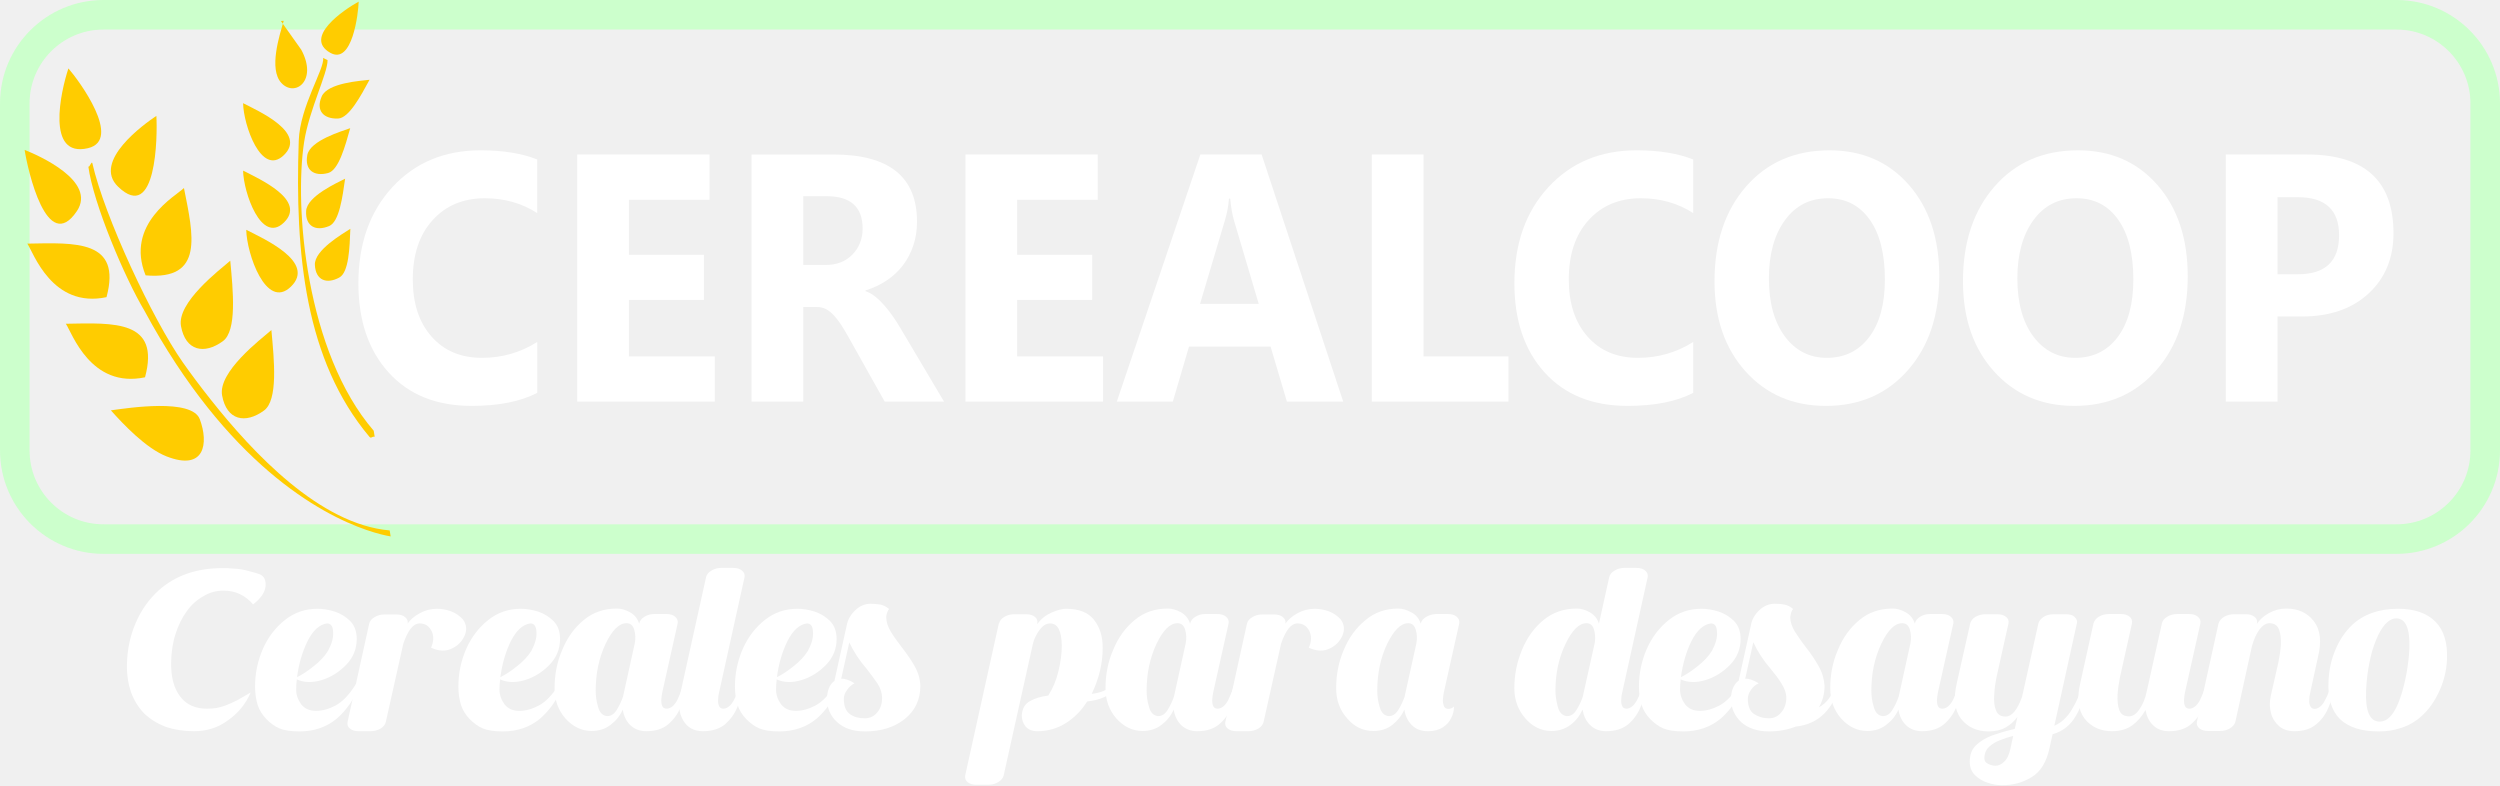
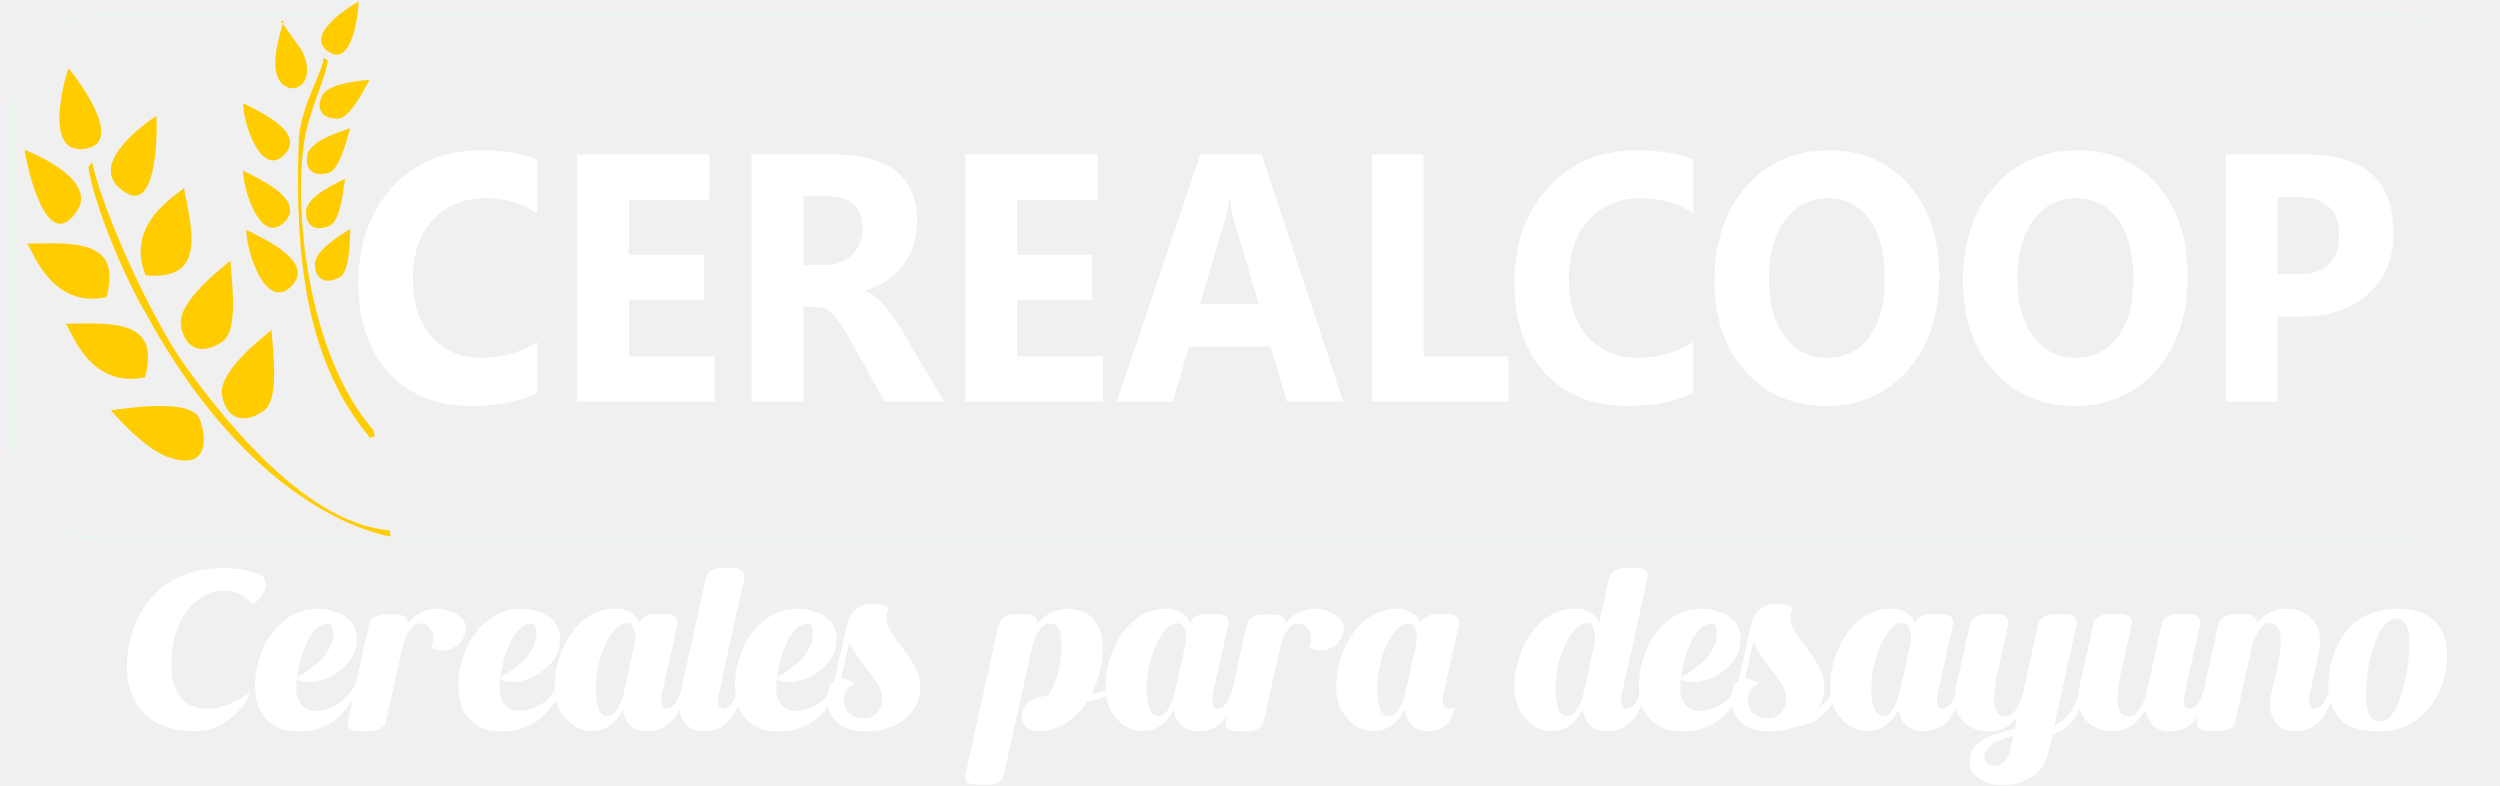
<svg xmlns="http://www.w3.org/2000/svg" xml:space="preserve" width="223.753mm" height="70.277mm" version="1.1" style="shape-rendering:geometricPrecision; text-rendering:geometricPrecision; image-rendering:optimizeQuality; fill-rule:evenodd; clip-rule:evenodd" viewBox="0 0 5566.05 1748.21">
  <defs>
    <style type="text/css">
   
-     .str0 {stroke:#CCFFCC;stroke-width:65.82;stroke-miterlimit:22.926}
+     .str0 {stroke:#CCFFCC;strokeWidth:65.82;stroke-miterlimit:22.926}
    .fil1 {fill:none}
    .fil2 {fill:#FFCC00}
    .fil0 {fill:white;fill-rule:nonzero}
   
  </style>
  </defs>
  <g id="Capa_x0020_1">
    <path class="fil0" d="M1196.09 874.63c-37.2,19.38 -85.95,29.07 -146.01,29.07 -78.29,0 -139.93,-24.75 -184.8,-74.39 -44.98,-49.63 -67.35,-115.77 -67.35,-198.41 0,-88.01 25.16,-159.38 75.62,-214.12 50.45,-54.74 115.98,-82.11 196.47,-82.11 49.85,0 91.91,6.81 126.07,20.43l0 119.31c-34.16,-22 -73.07,-33 -116.83,-33 -47.9,0 -86.68,16.24 -116.1,48.72 -29.42,32.48 -44.13,76.48 -44.13,132.01 0,53.17 13.86,95.6 41.7,127.16 27.72,31.56 65.16,47.41 112.21,47.41 44.86,0 85.95,-11.79 123.16,-35.36l0 113.28z" />
    <polygon id="_1" class="fil0" points="1591.45,894.14 1285.08,894.14 1285.08,343.97 1579.65,343.97 1579.65,444.81 1400.21,444.81 1400.21,567.26 1567.25,567.26 1567.25,667.7 1400.21,667.7 1400.21,793.56 1591.45,793.56 " />
    <path id="_2" class="fil0" d="M2101.82 894.14l-132.15 0 -79.39 -141.57c-5.96,-10.74 -11.67,-20.3 -17.14,-28.81 -5.47,-8.38 -10.94,-15.58 -16.53,-21.61 -5.59,-6.02 -11.43,-10.61 -17.51,-13.88 -6.08,-3.14 -12.64,-4.71 -19.7,-4.71l-31 0 0 210.59 -115.13 0 0 -550.17 182.36 0c124,0 186.01,49.9 186.01,149.56 0,19.25 -2.8,36.93 -8.27,53.17 -5.47,16.24 -13.13,30.91 -23.1,44 -9.97,12.97 -22.01,24.23 -36.11,33.66 -14.22,9.56 -29.91,16.89 -47.29,22.26l0 1.57c7.66,2.62 14.96,6.68 22.13,12.44 7.17,5.76 13.98,12.44 20.67,20.17 6.69,7.73 13.01,15.98 19.08,24.75 6.08,8.78 11.55,17.42 16.53,25.93l96.53 162.66zm-313.42 -457.32l0 153.1 49.85 0c24.68,0 44.5,-7.73 59.45,-23.05 15.2,-15.58 22.86,-34.97 22.86,-57.89 0,-48.19 -26.74,-72.16 -80.24,-72.16l-51.91 0z" />
    <polygon id="_3" class="fil0" points="2455.85,894.14 2149.48,894.14 2149.48,343.97 2444.05,343.97 2444.05,444.81 2264.61,444.81 2264.61,567.26 2431.65,567.26 2431.65,667.7 2264.61,667.7 2264.61,793.56 2455.85,793.56 " />
    <path id="_4" class="fil0" d="M2990.53 894.14l-125.34 0 -36.35 -122.45 -181.63 0 -35.99 122.45 -124.74 0 186.01 -550.17 136.41 0 181.63 550.17zm-188.07 -217.53l-54.83 -184.92c-4.01,-13.88 -6.93,-30.38 -8.63,-49.5l-2.8 0c-1.21,16.11 -4.13,32.08 -8.87,47.93l-55.56 186.49 130.69 0z" />
    <polygon id="_5" class="fil0" points="3358.42,894.14 3054.24,894.14 3054.24,343.97 3169.37,343.97 3169.37,793.56 3358.42,793.56 " />
    <path id="_6" class="fil0" d="M3769.83 874.63c-37.2,19.38 -85.95,29.07 -146.01,29.07 -78.29,0 -139.93,-24.75 -184.8,-74.39 -44.98,-49.63 -67.35,-115.77 -67.35,-198.41 0,-88.01 25.17,-159.38 75.62,-214.12 50.45,-54.74 115.98,-82.11 196.47,-82.11 49.84,0 91.91,6.81 126.07,20.43l0 119.31c-34.16,-22 -73.07,-33 -116.83,-33 -47.9,0 -86.68,16.24 -116.1,48.72 -29.42,32.48 -44.13,76.48 -44.13,132.01 0,53.17 13.86,95.6 41.7,127.16 27.72,31.56 65.16,47.41 112.21,47.41 44.86,0 85.95,-11.79 123.16,-35.36l0 113.28z" />
    <path id="_7" class="fil0" d="M4065.13 903.7c-73.19,0 -132.76,-25.67 -178.84,-76.87 -46.08,-51.34 -69.06,-118.13 -69.06,-200.5 0,-86.96 23.34,-157.29 70.15,-210.98 46.81,-53.69 108.69,-80.67 185.89,-80.67 72.95,0 131.91,25.8 176.89,77.14 44.98,51.47 67.48,119.3 67.48,203.38 0,86.44 -23.35,156.24 -70.03,209.15 -46.56,52.91 -107.47,79.36 -182.48,79.36zm4.99 -462.3c-40.36,0 -72.46,16.24 -96.17,48.98 -23.71,32.61 -35.62,75.7 -35.62,129.39 0,54.48 11.91,97.57 35.62,129.39 23.71,31.69 54.83,47.54 93.25,47.54 39.75,0 71.12,-15.45 94.46,-46.23 23.22,-30.91 34.89,-73.6 34.89,-128.34 0,-57.1 -11.31,-101.5 -33.8,-133.19 -22.61,-31.69 -53.49,-47.54 -92.64,-47.54z" />
    <path id="_8" class="fil0" d="M4618.3 903.7c-73.19,0 -132.76,-25.67 -178.84,-76.87 -46.08,-51.34 -69.05,-118.13 -69.05,-200.5 0,-86.96 23.34,-157.29 70.15,-210.98 46.81,-53.69 108.69,-80.67 185.89,-80.67 72.95,0 131.91,25.8 176.89,77.14 44.98,51.47 67.48,119.3 67.48,203.38 0,86.44 -23.35,156.24 -70.03,209.15 -46.56,52.91 -107.47,79.36 -182.48,79.36zm4.99 -462.3c-40.36,0 -72.46,16.24 -96.17,48.98 -23.71,32.61 -35.62,75.7 -35.62,129.39 0,54.48 11.91,97.57 35.62,129.39 23.71,31.69 54.83,47.54 93.25,47.54 39.75,0 71.12,-15.45 94.46,-46.23 23.22,-30.91 34.89,-73.6 34.89,-128.34 0,-57.1 -11.31,-101.5 -33.8,-133.19 -22.61,-31.69 -53.49,-47.54 -92.64,-47.54z" />
    <path id="_9" class="fil0" d="M5070.68 704.64l0 189.5 -115.13 0 0 -550.17 180.3 0c128.75,0 193.06,58.41 193.06,175.36 0,55.27 -18.48,99.92 -55.44,134.11 -36.96,34.05 -86.19,51.21 -147.95,51.21l-54.83 0zm0 -265.59l0 171.56 45.23 0c61.27,0 91.91,-28.94 91.91,-86.7 0,-56.58 -30.63,-84.86 -91.91,-84.86l-45.23 0z" />
    <path class="fil0" d="M495.83 1264.86c-58.41,0 -105.63,16.55 -142.62,49.65 -21.42,19.47 -38.94,43.81 -51.11,72.53 -12.66,29.21 -18.99,60.36 -19.47,92.97 -0.49,22.39 2.92,43.32 9.25,61.82 6.82,18.01 16.55,33.58 29.21,46.73 13.14,12.65 29.2,22.39 47.7,29.69 18.98,6.33 39.91,9.73 63.28,9.73 27.26,0 52.08,-7.3 73.5,-22.88 24.34,-16.55 41.38,-37.48 52.57,-63.28 -10.71,6.33 -20.93,12.17 -29.69,17.04 -8.76,4.38 -17.03,8.27 -24.82,11.19 -7.3,2.92 -15.09,4.87 -21.9,6.33 -6.82,0.97 -14.12,1.46 -20.93,1.46 -25.8,0 -45.76,-8.76 -59.38,-26.77 -14.12,-18.01 -20.93,-43.32 -20.45,-75.93 0.49,-22.88 3.41,-43.81 9.74,-63.28 6.33,-19.96 14.6,-36.51 24.82,-50.62 10.22,-14.6 22.88,-25.8 36.99,-33.59 14.12,-8.76 29.21,-12.65 45.27,-12.65 26.28,0 48.19,10.22 65.71,30.66 17.04,-13.14 26.29,-26.77 27.75,-40.4 0.97,-13.63 -2.92,-22.39 -13.14,-26.77 -7.3,-2.44 -14.6,-4.87 -21.42,-6.33 -6.33,-1.95 -12.65,-3.41 -18.98,-4.38 -6.82,-0.98 -13.14,-1.95 -19.96,-1.95 -6.81,-0.97 -14.11,-0.97 -21.9,-0.97z" />
    <path id="_1_0" class="fil0" d="M707.08 1355.4c-27.74,0 -51.6,8.27 -72.53,24.82 -20.93,16.55 -37.48,37.97 -49.16,64.25 -11.68,26.77 -17.52,54.52 -17.52,84.21 0,15.09 1.95,28.23 5.84,40.89 3.9,12.17 10.71,22.39 19.47,31.64 8.76,8.76 18.5,16.06 28.72,20.44 10.22,4.38 25.31,6.82 44.78,6.82 32.61,0 60.36,-9.74 82.75,-28.23 21.9,-18.99 38.94,-43.32 51.11,-73.5 0.49,-0.49 0,-1.46 -0.49,-2.43 -0.98,-0.97 -1.95,-1.46 -3.41,-1.46 -0.97,-0.49 -1.95,-0.49 -2.92,0 -0.97,0 -1.95,0.97 -2.43,1.95 -14.12,22.39 -28.72,37.48 -43.81,45.75 -15.57,8.27 -30.18,12.17 -43.81,12.17 -14.6,0 -25.31,-4.87 -33.1,-14.6 -7.3,-10.22 -11.19,-20.93 -11.19,-32.61 0,-7.79 0.49,-15.09 1.46,-22.88 16.06,7.3 34.56,7.79 55.49,1.46 20.44,-6.33 38.45,-17.52 54.52,-34.07 15.58,-16.06 23.37,-35.53 23.37,-57.44 0,-16.55 -4.87,-29.69 -14.12,-39.43 -9.73,-9.73 -21.42,-17.04 -34.56,-21.42 -13.63,-4.38 -26.77,-6.33 -38.46,-6.33zm20.93 32.61c8.76,0 13.14,6.33 13.63,18.98 0.98,12.65 -2.92,26.28 -11.19,41.86 -7.79,12.65 -18.5,23.85 -31.64,34.07 -13.14,10.71 -25.8,18.98 -37.48,24.82 3.9,-29.69 11.68,-56.46 23.37,-80.31 12.17,-23.85 26.28,-36.99 43.32,-39.43z" />
    <path id="_2_1" class="fil0" d="M972.85 1355.4c-13.63,0 -26.77,3.41 -38.94,10.22 -11.68,6.33 -20.93,14.6 -26.77,23.36l0.49 -0.49c0.97,-5.84 -0.98,-10.71 -5.84,-14.6 -4.38,-3.89 -11.2,-5.84 -19.47,-5.84l-26.29 0c-8.27,0 -15.57,1.95 -21.9,5.84 -6.81,3.9 -10.71,8.76 -12.17,14.6l-48.19 219.04c-0.98,5.84 0.49,10.71 5.35,14.6 4.87,3.89 11.2,5.84 19.47,5.84l26.28 0c8.28,0 15.58,-1.95 22.39,-5.84 6.33,-3.89 10.22,-8.76 11.68,-14.6l38.94 -174.26c10.22,-30.18 22.39,-45.27 36.51,-45.27 11.68,0 20.44,5.35 26.28,16.55 5.35,10.71 5.35,23.36 -0.97,37.48 17.03,7.79 32.12,8.76 46.24,1.95 13.63,-6.33 22.88,-16.06 28.72,-29.2 5.35,-13.14 3.89,-24.83 -3.89,-35.53 -7.79,-8.76 -17.04,-14.6 -27.26,-18.5 -10.22,-3.41 -20.44,-5.35 -30.66,-5.35z" />
    <path id="_3_2" class="fil0" d="M1159.76 1355.4c-27.74,0 -51.6,8.27 -72.53,24.82 -20.93,16.55 -37.48,37.97 -49.16,64.25 -11.68,26.77 -17.52,54.52 -17.52,84.21 0,15.09 1.95,28.23 5.84,40.89 3.9,12.17 10.71,22.39 19.47,31.64 8.76,8.76 18.5,16.06 28.72,20.44 10.22,4.38 25.31,6.82 44.78,6.82 32.61,0 60.36,-9.74 82.75,-28.23 21.9,-18.99 38.94,-43.32 51.11,-73.5 0.49,-0.49 0,-1.46 -0.49,-2.43 -0.98,-0.97 -1.95,-1.46 -3.41,-1.46 -0.97,-0.49 -1.95,-0.49 -2.92,0 -0.97,0 -1.95,0.97 -2.43,1.95 -14.12,22.39 -28.72,37.48 -43.81,45.75 -15.57,8.27 -30.18,12.17 -43.81,12.17 -14.6,0 -25.31,-4.87 -33.1,-14.6 -7.3,-10.22 -11.19,-20.93 -11.19,-32.61 0,-7.79 0.49,-15.09 1.46,-22.88 16.06,7.3 34.56,7.79 55.49,1.46 20.44,-6.33 38.45,-17.52 54.52,-34.07 15.58,-16.06 23.37,-35.53 23.37,-57.44 0,-16.55 -4.87,-29.69 -14.12,-39.43 -9.73,-9.73 -21.42,-17.04 -34.56,-21.42 -13.63,-4.38 -26.77,-6.33 -38.46,-6.33zm20.93 32.61c8.76,0 13.14,6.33 13.63,18.98 0.98,12.65 -2.92,26.28 -11.19,41.86 -7.79,12.65 -18.5,23.85 -31.64,34.07 -13.14,10.71 -25.8,18.98 -37.48,24.82 3.9,-29.69 11.68,-56.46 23.37,-80.31 12.17,-23.85 26.28,-36.99 43.32,-39.43z" />
    <path id="_4_3" class="fil0" d="M1373.45 1354.91c-28.23,0 -53.06,8.27 -73.5,25.31 -20.93,17.03 -36.99,39.43 -48.19,66.68 -11.68,26.77 -17.04,55.49 -17.04,85.18 0,26.28 7.79,48.67 23.85,67.17 16.55,18.5 36.02,28.23 58.9,28.23 16.55,0 30.66,-4.87 41.86,-13.63 11.68,-8.76 20.93,-19.96 27.26,-34.07 1.95,14.12 7.79,25.8 16.55,34.56 9.25,8.76 20.93,13.63 36.02,13.63 20.44,0 36.51,-5.35 48.19,-15.09 12.17,-10.22 21.42,-22.88 28.23,-38.45 6.33,-15.57 11.68,-31.64 15.09,-48.67 0,-1.46 -0.49,-2.43 -1.95,-2.92 -1.46,-0.49 -2.92,-0.97 -4.38,-0.49 -1.46,0.49 -2.92,1.46 -3.41,3.41 -2.92,10.22 -7.3,20.93 -13.14,33.1 -6.33,11.68 -13.63,18.01 -22.39,18.98 -5.35,0 -8.76,-1.46 -10.71,-5.36 -1.95,-3.89 -2.44,-8.27 -2.44,-13.63 0.49,-5.84 0.98,-10.71 1.95,-16.06l34.56 -154.79c0.97,-5.84 -0.98,-11.2 -5.84,-15.09 -4.38,-3.9 -11.2,-5.84 -19.47,-5.84l-26.29 0c-8.27,0 -15.57,1.95 -21.9,5.84 -6.81,3.89 -10.71,9.25 -12.17,15.09l0 0.97c-3.41,-11.68 -10.22,-19.96 -20.44,-25.8 -10.71,-5.84 -20.44,-8.27 -29.2,-8.27zm21.42 32.61c8.76,0 14.12,4.87 17.04,14.12 2.92,9.73 3.41,19.96 1.46,30.18l-25.31 114.87c-0.49,1.46 -0.49,2.92 -0.97,4.38 -3.9,10.71 -8.28,20.44 -14.12,29.69 -5.84,9.25 -12.65,13.63 -21.42,13.63 -9.74,-0.98 -16.55,-7.79 -19.96,-20.45 -3.89,-12.65 -5.35,-24.82 -5.35,-36.02 0,-38.45 7.3,-73.01 21.9,-104.17 14.6,-30.66 30.18,-46.24 46.73,-46.24z" />
    <path id="_5_4" class="fil0" d="M1606.11 1264.38c-8.27,0 -15.57,1.95 -21.9,5.84 -6.81,3.89 -10.71,8.76 -12.17,14.6l-57.92 261.87c-4.38,22.39 -2.43,41.37 6.82,56.95 9.25,16.06 23.85,24.34 44.29,24.34 20.44,0 36.51,-5.35 48.67,-15.09 11.68,-10.22 21.42,-22.88 27.74,-38.45 6.82,-15.57 11.68,-31.64 15.09,-48.67 0,-1.46 -0.49,-2.43 -1.95,-2.92 -0.98,-0.49 -2.44,-0.97 -4.38,-0.49 -1.46,0.49 -2.43,1.46 -2.92,3.41 -2.92,10.22 -7.3,20.93 -13.63,33.1 -6.33,11.68 -13.63,18.01 -22.39,18.98 -4.87,0 -8.76,-1.46 -10.22,-5.36 -1.95,-3.89 -2.92,-8.27 -2.44,-13.63 0,-5.84 0.49,-10.71 1.95,-16.06l56.95 -257.98c0.97,-5.84 -0.98,-10.71 -5.84,-14.6 -4.87,-3.89 -11.19,-5.84 -19.47,-5.84l-26.29 0z" />
    <path id="_6_5" class="fil0" d="M1775.5 1355.4c-27.74,0 -51.6,8.27 -72.53,24.82 -20.93,16.55 -37.48,37.97 -49.16,64.25 -11.68,26.77 -17.52,54.52 -17.52,84.21 0,15.09 1.95,28.23 5.84,40.89 3.9,12.17 10.71,22.39 19.47,31.64 8.76,8.76 18.5,16.06 28.72,20.44 10.22,4.38 25.31,6.82 44.78,6.82 32.61,0 60.36,-9.74 82.75,-28.23 21.9,-18.99 38.94,-43.32 51.11,-73.5 0.49,-0.49 0,-1.46 -0.49,-2.43 -0.98,-0.97 -1.95,-1.46 -3.41,-1.46 -0.97,-0.49 -1.95,-0.49 -2.92,0 -0.97,0 -1.95,0.97 -2.43,1.95 -14.12,22.39 -28.72,37.48 -43.81,45.75 -15.57,8.27 -30.18,12.17 -43.81,12.17 -14.6,0 -25.31,-4.87 -33.1,-14.6 -7.3,-10.22 -11.19,-20.93 -11.19,-32.61 0,-7.79 0.49,-15.09 1.46,-22.88 16.06,7.3 34.56,7.79 55.49,1.46 20.44,-6.33 38.45,-17.52 54.52,-34.07 15.58,-16.06 23.37,-35.53 23.37,-57.44 0,-16.55 -4.87,-29.69 -14.12,-39.43 -9.73,-9.73 -21.42,-17.04 -34.56,-21.42 -13.63,-4.38 -26.77,-6.33 -38.46,-6.33zm20.93 32.61c8.76,0 13.14,6.33 13.63,18.98 0.98,12.65 -2.92,26.28 -11.19,41.86 -7.79,12.65 -18.5,23.85 -31.64,34.07 -13.14,10.71 -25.8,18.98 -37.48,24.82 3.9,-29.69 11.68,-56.46 23.37,-80.31 12.17,-23.85 26.28,-36.99 43.32,-39.43z" />
    <path id="_7_6" class="fil0" d="M1938.57 1344.2c-13.14,0 -24.34,4.87 -34.56,14.6 -10.22,9.74 -16.55,20.93 -18.98,34.07l-27.26 123.15c-5.35,3.9 -9.73,9.25 -12.17,16.06 -2.92,7.3 -4.38,15.09 -4.38,23.36 0,20.93 7.3,38.45 22.39,52.08 15.09,14.11 35.53,20.93 62.3,20.93 36.02,0 65.22,-9.25 88.59,-27.75 22.88,-18.5 34.56,-42.83 34.56,-73.5 -0.49,-15.58 -4.87,-30.66 -13.14,-44.78 -8.27,-14.6 -18.01,-28.23 -28.23,-41.37 -9.25,-12.17 -17.52,-23.36 -24.34,-34.56 -6.82,-11.19 -10.22,-22.39 -10.22,-33.1 0,-0.49 0,-1.95 0.49,-4.38 0.49,-2.43 1.46,-4.87 2.44,-7.3 0.97,-2.43 1.95,-4.38 3.41,-5.84 -5.84,-4.87 -12.17,-8.27 -18.98,-9.73 -6.81,-0.97 -14.11,-1.95 -21.9,-1.95zm-47.7 86.16c9.73,20.44 22.39,39.91 37.97,57.92 9.25,11.68 17.53,22.88 24.83,33.59 6.81,10.71 10.22,21.42 10.22,32.12 0,12.65 -3.41,23.36 -10.71,32.12 -7.3,8.76 -16.55,13.14 -27.74,13.14 -13.14,0 -24.34,-2.92 -33.1,-9.25 -9.25,-6.82 -13.63,-18.01 -13.63,-34.56 0,-6.33 2.44,-12.66 7.3,-19.47 4.87,-6.81 10.22,-11.68 16.55,-14.6 -11.19,-7.3 -21.42,-10.71 -29.69,-10.22l18.01 -80.8z" />
    <path id="_8_7" class="fil0" d="M2373.72 1355.4c-8.27,0 -18.5,2.43 -32.12,8.27 -13.14,5.84 -23.85,14.12 -32.12,25.8l-0.49 0.49 0.49 -1.95c0.97,-5.84 -0.49,-10.71 -5.36,-14.6 -4.87,-3.9 -11.19,-5.84 -19.47,-5.84l-26.28 0c-8.27,0 -15.57,1.95 -22.39,5.84 -6.33,3.89 -10.22,8.76 -11.68,14.6 0,0 0,0 -0.49,0 0,0 0,0 0,0l-74.96 338.78c-0.97,5.84 0.97,10.71 5.35,14.6 4.87,3.89 11.68,5.84 19.47,5.84l26.77 0c7.79,0 15.58,-1.95 21.9,-5.84 6.33,-3.9 10.71,-8.76 12.17,-14.6l65.22 -293.51c2.44,-10.71 7.79,-20.93 14.6,-30.66 7.3,-9.74 15.09,-14.6 23.37,-14.6 17.52,0 25.8,16.55 26.28,49.65 0,17.04 -2.43,35.53 -7.3,55.98 -4.87,20.93 -12.66,39.43 -22.88,55 -15.57,1.95 -29.2,5.84 -40.4,12.17 -11.68,6.33 -17.52,17.04 -18.5,31.64 0,9.73 2.92,18.01 8.27,24.82 5.84,6.82 14.6,10.71 26.29,10.71 23.85,0 45.27,-6.33 64.25,-18.5 18.99,-12.17 34.56,-28.23 46.73,-47.7 13.63,-1.46 26.28,-4.38 36.99,-9.25 11.19,-4.87 19.96,-13.14 27.26,-24.82 0.49,-1.95 0.49,-3.41 -0.98,-3.9 -0.97,-0.97 -2.43,-1.46 -3.89,-0.97 -1.95,0 -3.41,0.97 -4.38,2.92 -10.22,10.71 -25.31,17.03 -44.78,18.98 16.06,-33.58 24.34,-67.17 24.34,-101.24 0.49,-25.8 -6.33,-47.21 -19.47,-63.76 -13.14,-16.55 -34.07,-24.34 -61.82,-24.34z" />
    <path id="_9_8" class="fil0" d="M2600.06 1354.91c-28.23,0 -53.06,8.27 -73.5,25.31 -20.93,17.03 -36.99,39.43 -48.19,66.68 -11.68,26.77 -17.04,55.49 -17.04,85.18 0,26.28 7.79,48.67 23.85,67.17 16.55,18.5 36.02,28.23 58.9,28.23 16.55,0 30.66,-4.87 41.86,-13.63 11.68,-8.76 20.93,-19.96 27.26,-34.07 1.95,14.12 7.79,25.8 16.55,34.56 9.25,8.76 20.93,13.63 36.02,13.63 20.44,0 36.51,-5.35 48.19,-15.09 12.17,-10.22 21.42,-22.88 28.23,-38.45 6.33,-15.57 11.68,-31.64 15.09,-48.67 0,-1.46 -0.49,-2.43 -1.95,-2.92 -1.46,-0.49 -2.92,-0.97 -4.38,-0.49 -1.46,0.49 -2.92,1.46 -3.41,3.41 -2.92,10.22 -7.3,20.93 -13.14,33.1 -6.33,11.68 -13.63,18.01 -22.39,18.98 -5.35,0 -8.76,-1.46 -10.71,-5.36 -1.95,-3.89 -2.44,-8.27 -2.44,-13.63 0.49,-5.84 0.98,-10.71 1.95,-16.06l34.56 -154.79c0.97,-5.84 -0.98,-11.2 -5.84,-15.09 -4.38,-3.9 -11.2,-5.84 -19.47,-5.84l-26.29 0c-8.27,0 -15.57,1.95 -21.9,5.84 -6.81,3.89 -10.71,9.25 -12.17,15.09l0 0.97c-3.41,-11.68 -10.22,-19.96 -20.44,-25.8 -10.71,-5.84 -20.44,-8.27 -29.2,-8.27zm21.42 32.61c8.76,0 14.12,4.87 17.04,14.12 2.92,9.73 3.41,19.96 1.46,30.18l-25.31 114.87c-0.49,1.46 -0.49,2.92 -0.97,4.38 -3.9,10.71 -8.28,20.44 -14.12,29.69 -5.84,9.25 -12.65,13.63 -21.42,13.63 -9.74,-0.98 -16.55,-7.79 -19.96,-20.45 -3.89,-12.65 -5.35,-24.82 -5.35,-36.02 0,-38.45 7.3,-73.01 21.9,-104.17 14.6,-30.66 30.18,-46.24 46.73,-46.24z" />
    <path id="_10" class="fil0" d="M2927.16 1355.4c-13.63,0 -26.77,3.41 -38.94,10.22 -11.68,6.33 -20.93,14.6 -26.77,23.36l0.49 -0.49c0.97,-5.84 -0.98,-10.71 -5.84,-14.6 -4.38,-3.89 -11.2,-5.84 -19.47,-5.84l-26.29 0c-8.27,0 -15.57,1.95 -21.9,5.84 -6.81,3.9 -10.71,8.76 -12.17,14.6l-48.19 219.04c-0.98,5.84 0.49,10.71 5.35,14.6 4.87,3.89 11.2,5.84 19.47,5.84l26.28 0c8.28,0 15.58,-1.95 22.39,-5.84 6.33,-3.89 10.22,-8.76 11.68,-14.6l38.94 -174.26c10.22,-30.18 22.39,-45.27 36.51,-45.27 11.68,0 20.44,5.35 26.28,16.55 5.35,10.71 5.35,23.36 -0.97,37.48 17.03,7.79 32.12,8.76 46.24,1.95 13.63,-6.33 22.88,-16.06 28.72,-29.2 5.35,-13.14 3.89,-24.83 -3.89,-35.53 -7.79,-8.76 -17.04,-14.6 -27.26,-18.5 -10.22,-3.41 -20.44,-5.35 -30.66,-5.35z" />
    <path id="_11" class="fil0" d="M3113.58 1354.91c-28.23,0 -53.06,8.27 -73.5,25.8 -20.93,17.03 -36.99,38.94 -48.19,66.2 -11.68,26.77 -17.04,55.49 -17.04,85.18 0,26.28 7.79,48.67 24.34,67.17 16.06,18.99 35.53,28.23 58.41,28.23 16.55,0 30.66,-4.38 42.35,-13.63 11.19,-8.76 20.44,-19.96 26.77,-34.07 1.95,14.12 7.79,25.8 16.55,34.56 9.25,9.25 20.93,13.63 36.02,13.63 13.14,0 23.85,-2.92 32.61,-8.27 8.27,-5.36 15.09,-12.17 18.98,-20.93 4.38,-8.28 6.33,-17.04 6.33,-25.8 -3.41,3.41 -7.3,4.87 -11.68,5.35 -5.35,0 -8.76,-1.95 -10.71,-5.84 -1.46,-3.89 -2.44,-8.27 -2.44,-13.63 0.49,-5.36 0.98,-10.71 1.95,-16.06l34.56 -154.79c0.97,-5.84 -0.98,-10.71 -5.36,-14.6 -4.87,-4.38 -11.68,-6.33 -19.47,-6.33l-26.77 0c-8.27,0.49 -15.57,2.43 -21.9,6.33 -6.81,3.89 -10.71,8.76 -12.17,14.6l0 0.97c-3.41,-11.19 -10.22,-19.96 -20.44,-25.31 -10.71,-5.84 -19.96,-8.76 -29.2,-8.76zm21.42 32.61c8.76,0 14.12,4.87 17.04,14.6 2.92,9.25 3.41,19.47 1.46,30.18l-25.31 114.39c-0.49,1.46 -0.49,2.92 -0.97,4.87 -3.9,10.22 -8.28,19.96 -14.12,29.21 -5.84,9.25 -12.65,13.63 -21.42,13.63 -9.74,-0.98 -16.55,-7.79 -19.96,-20.45 -3.89,-12.65 -5.35,-24.82 -5.35,-36.02 0,-38.45 7.3,-73.01 21.9,-104.17 15.09,-30.66 30.66,-46.24 46.73,-46.24z" />
    <path id="_12" class="fil0" d="M3616.88 1264.38c-8.27,0 -15.58,1.95 -21.9,5.84 -6.82,3.89 -10.71,8.76 -12.17,14.6l-22.88 103.68c-3.41,-11.19 -10.22,-19.47 -20.44,-25.31 -10.22,-5.84 -19.96,-8.27 -28.72,-8.27 -28.72,0 -53.06,8.27 -73.99,25.31 -20.93,17.03 -36.99,39.43 -48.19,66.68 -11.2,26.77 -17.04,55.49 -17.04,85.18 0,26.28 8.28,48.67 24.34,67.17 16.06,18.5 35.53,28.23 58.41,28.23 16.55,0 30.66,-4.87 42.35,-13.63 11.68,-8.76 20.44,-19.96 26.77,-34.07 2.43,14.12 7.79,25.8 17.03,34.56 8.76,8.76 20.93,13.63 35.54,13.63 20.44,0 36.51,-5.35 48.67,-15.09 12.17,-10.22 21.42,-22.88 27.74,-38.45 6.81,-15.57 11.68,-31.64 15.09,-48.67 0.49,-1.46 -0.49,-2.43 -1.46,-2.92 -1.46,-0.49 -2.92,-0.97 -4.38,-0.49 -1.95,0.49 -2.92,1.46 -3.41,3.41 -2.92,10.22 -7.3,20.93 -13.63,33.1 -6.33,11.68 -13.63,18.01 -22.39,18.98 -4.87,0 -8.76,-1.46 -10.22,-5.36 -1.95,-3.89 -2.92,-8.27 -2.43,-13.63 0,-5.84 0.49,-10.71 1.95,-16.06l56.95 -257.98c0.98,-5.84 -0.97,-10.71 -5.84,-14.6 -4.38,-3.89 -11.19,-5.84 -19.47,-5.84l-26.28 0zm-84.69 123.15c8.27,0 13.63,4.38 16.55,13.63 2.92,9.25 3.41,18.98 1.95,29.69l-25.8 115.85c0,1.46 -0.49,2.92 -0.97,4.38 -3.41,10.71 -8.28,20.44 -14.12,29.69 -5.35,9.25 -12.65,13.63 -20.93,13.63 -10.22,-0.98 -17.03,-7.79 -20.44,-20.45 -3.41,-12.65 -5.35,-24.82 -5.35,-36.02 0,-38.45 7.3,-73.01 22.39,-104.17 14.6,-30.66 30.18,-46.24 46.73,-46.24z" />
    <path id="_13" class="fil0" d="M3788.22 1355.4c-27.74,0 -51.6,8.27 -72.53,24.82 -20.93,16.55 -37.48,37.97 -49.16,64.25 -11.68,26.77 -17.52,54.52 -17.52,84.21 0,15.09 1.95,28.23 5.84,40.89 3.9,12.17 10.71,22.39 19.47,31.64 8.76,8.76 18.5,16.06 28.72,20.44 10.22,4.38 25.31,6.82 44.78,6.82 32.61,0 60.36,-9.74 82.75,-28.23 21.9,-18.99 38.94,-43.32 51.11,-73.5 0.49,-0.49 0,-1.46 -0.49,-2.43 -0.98,-0.97 -1.95,-1.46 -3.41,-1.46 -0.97,-0.49 -1.95,-0.49 -2.92,0 -0.97,0 -1.95,0.97 -2.43,1.95 -14.12,22.39 -28.72,37.48 -43.81,45.75 -15.57,8.27 -30.18,12.17 -43.81,12.17 -14.6,0 -25.31,-4.87 -33.1,-14.6 -7.3,-10.22 -11.19,-20.93 -11.19,-32.61 0,-7.79 0.49,-15.09 1.46,-22.88 16.06,7.3 34.56,7.79 55.49,1.46 20.44,-6.33 38.45,-17.52 54.52,-34.07 15.58,-16.06 23.37,-35.53 23.37,-57.44 0,-16.55 -4.87,-29.69 -14.12,-39.43 -9.73,-9.73 -21.42,-17.04 -34.56,-21.42 -13.63,-4.38 -26.77,-6.33 -38.46,-6.33zm20.93 32.61c8.76,0 13.14,6.33 13.63,18.98 0.98,12.65 -2.92,26.28 -11.19,41.86 -7.79,12.65 -18.5,23.85 -31.64,34.07 -13.14,10.71 -25.8,18.98 -37.48,24.82 3.9,-29.69 11.68,-56.46 23.37,-80.31 12.17,-23.85 26.28,-36.99 43.32,-39.43z" />
    <path id="_14" class="fil0" d="M3951.28 1344.2c-12.66,0 -24.34,4.87 -34.56,14.6 -10.22,9.74 -16.55,20.93 -18.5,33.59l-27.26 123.15c-5.84,3.89 -9.73,9.73 -12.65,16.55 -2.92,7.3 -4.38,15.09 -4.38,23.36 0,20.93 7.79,37.97 22.39,52.08 15.09,13.63 36.02,20.93 62.3,20.93 21.91,0 41.86,-3.9 59.38,-10.71 26.29,-2.92 47.22,-12.66 63.76,-29.2 16.06,-16.55 27.26,-37 33.59,-60.84 0,-1.95 -0.49,-3.41 -1.95,-3.9 -0.97,-0.97 -2.43,-1.46 -4.38,-0.97 -1.46,0.49 -2.43,1.46 -2.92,2.43 -6.33,23.36 -18.98,39.91 -36.51,49.65 8.27,-14.12 12.65,-30.18 12.65,-48.19 -0.97,-15.09 -5.35,-30.18 -13.63,-44.29 -8.27,-14.6 -17.52,-28.23 -28.23,-41.86 -9.25,-11.68 -17.03,-23.36 -24.34,-34.56 -6.82,-11.2 -10.22,-21.91 -10.22,-32.61 0,-0.98 0.49,-2.44 0.97,-4.38 0,-2.43 0.97,-4.87 1.95,-7.3 0.97,-2.43 1.95,-4.38 3.41,-5.84 -5.84,-5.35 -12.17,-8.27 -18.98,-9.73 -6.81,-1.46 -14.11,-1.95 -21.9,-1.95zm-47.7 85.67c9.73,20.93 22.39,40.4 37.97,58.41 9.74,11.68 18.01,22.39 24.83,33.59 6.81,10.71 10.71,21.42 10.71,31.64 0,13.14 -3.9,23.85 -11.2,32.61 -7.3,8.76 -16.55,13.14 -27.26,13.14 -13.14,0 -24.34,-3.41 -33.58,-9.73 -9.25,-6.33 -13.63,-17.52 -13.63,-34.07 0,-6.33 2.44,-13.14 7.3,-19.96 4.87,-6.81 10.71,-11.68 17.04,-14.11 -11.68,-7.3 -21.9,-10.71 -30.18,-10.22l18.01 -81.29z" />
    <path id="_15" class="fil0" d="M4213.64 1354.91c-28.23,0 -53.06,8.27 -73.5,25.31 -20.93,17.03 -36.99,39.43 -48.19,66.68 -11.68,26.77 -17.04,55.49 -17.04,85.18 0,26.28 7.79,48.67 23.85,67.17 16.55,18.5 36.02,28.23 58.9,28.23 16.55,0 30.66,-4.87 41.86,-13.63 11.68,-8.76 20.93,-19.96 27.26,-34.07 1.95,14.12 7.79,25.8 16.55,34.56 9.25,8.76 20.93,13.63 36.02,13.63 20.44,0 36.51,-5.35 48.19,-15.09 12.17,-10.22 21.42,-22.88 28.23,-38.45 6.33,-15.57 11.68,-31.64 15.09,-48.67 0,-1.46 -0.49,-2.43 -1.95,-2.92 -1.46,-0.49 -2.92,-0.97 -4.38,-0.49 -1.46,0.49 -2.92,1.46 -3.41,3.41 -2.92,10.22 -7.3,20.93 -13.14,33.1 -6.33,11.68 -13.63,18.01 -22.39,18.98 -5.35,0 -8.76,-1.46 -10.71,-5.36 -1.95,-3.89 -2.44,-8.27 -2.44,-13.63 0.49,-5.84 0.98,-10.71 1.95,-16.06l34.56 -154.79c0.97,-5.84 -0.98,-11.2 -5.84,-15.09 -4.38,-3.9 -11.2,-5.84 -19.47,-5.84l-26.29 0c-8.27,0 -15.57,1.95 -21.9,5.84 -6.81,3.89 -10.71,9.25 -12.17,15.09l0 0.97c-3.41,-11.68 -10.22,-19.96 -20.44,-25.8 -10.71,-5.84 -20.44,-8.27 -29.2,-8.27zm21.42 32.61c8.76,0 14.12,4.87 17.04,14.12 2.92,9.73 3.41,19.96 1.46,30.18l-25.31 114.87c-0.49,1.46 -0.49,2.92 -0.97,4.38 -3.9,10.71 -8.28,20.44 -14.12,29.69 -5.84,9.25 -12.65,13.63 -21.42,13.63 -9.74,-0.98 -16.55,-7.79 -19.96,-20.45 -3.89,-12.65 -5.35,-24.82 -5.35,-36.02 0,-38.45 7.3,-73.01 21.9,-104.17 14.6,-30.66 30.18,-46.24 46.73,-46.24z" />
    <path id="_16" class="fil0" d="M4572.38 1367.57c-8.76,0 -16.06,1.95 -22.39,5.84 -6.33,4.38 -10.22,9.25 -11.68,14.6l-36.51 164.03c-10.71,29.2 -22.88,43.32 -36.51,43.32 -10.71,0 -18.01,-4.38 -21.42,-14.12 -3.89,-9.25 -4.87,-20.93 -3.89,-34.07 0.49,-13.14 2.43,-25.8 4.87,-38.45l26.77 -120.23c1.46,-6.33 -0.49,-11.19 -5.35,-15.09 -4.87,-3.9 -11.2,-5.84 -19.47,-5.84l-26.28 0c-8.28,0 -15.58,1.95 -22.39,5.84 -6.33,3.89 -10.22,8.76 -11.68,15.09l-29.69 131.91c-8.28,34.56 -4.87,60.84 9.25,79.83 14.6,18.5 35.05,28.23 61.33,28.23 15.09,0 27.74,-2.92 37.97,-8.76 10.22,-5.84 18.98,-13.63 26.28,-23.37l-5.84 26.29c-2.92,0.97 -6.33,1.95 -9.25,2.43 -14.12,3.41 -27.74,7.79 -41.86,12.65 -13.63,5.36 -25.31,12.17 -35.05,21.42 -9.25,8.76 -14.12,20.93 -14.12,36.51 0,12.66 3.9,22.39 11.68,30.18 7.79,7.79 17.53,13.63 28.72,17.04 11.2,3.89 21.9,5.35 32.12,5.35 23.85,0 45.76,-5.84 65.22,-18.01 19.96,-11.68 33.1,-33.58 39.92,-64.74l6.81 -30.67c22.39,-6.33 39.91,-19.96 52.08,-41.37 12.17,-20.93 19.96,-43.81 23.85,-67.17 0,-1.46 -0.49,-2.44 -1.95,-2.92 -0.97,-0.49 -2.43,-0.98 -4.38,-0.49 -1.46,0.49 -2.43,1.46 -3.41,3.41 -5.35,18.98 -13.14,36.99 -23.36,53.54 -10.22,17.04 -22.88,29.21 -38.94,36.02l50.14 -227.8c1.46,-4.87 0,-9.25 -4.38,-13.63 -3.9,-4.87 -11.2,-6.82 -20.45,-6.82l-26.77 0zm-90.05 270.63l-6.33 28.72c-2.92,13.63 -7.3,22.88 -13.63,28.72 -6.33,6.33 -12.65,9.25 -19.96,9.25 -4.87,0 -10.22,-1.46 -15.58,-3.89 -5.84,-2.92 -8.76,-6.82 -8.76,-12.17 0,-10.71 3.41,-19.47 10.22,-25.8 6.82,-6.33 15.09,-11.68 24.83,-15.09 9.25,-3.9 18.5,-6.82 26.77,-8.76 0.97,-0.49 1.46,-0.49 2.43,-0.97z" />
    <path id="_17" class="fil0" d="M4695.53 1367.08c-8.28,0 -15.58,1.95 -22.39,5.84 -6.33,3.89 -10.22,8.76 -12.17,15.09l-29.2 131.91c-8.28,34.56 -4.87,60.84 9.25,79.83 14.6,18.5 35.05,28.23 61.33,28.23 18.5,0 34.07,-4.87 45.75,-13.63 11.68,-8.76 20.93,-19.96 28.72,-33.58 2.43,13.63 7.79,25.31 17.03,34.07 8.76,8.76 20.93,13.14 35.54,13.14 20.44,0 36.51,-5.35 48.19,-15.09 12.17,-10.22 21.42,-22.88 28.23,-38.45 6.33,-15.57 11.19,-31.64 15.09,-48.67 0,-1.46 -0.49,-2.43 -1.95,-2.92 -1.46,-0.49 -2.92,-0.97 -4.38,-0.49 -1.46,0.49 -2.92,1.46 -3.41,3.41 -2.92,10.22 -7.3,20.93 -13.14,33.1 -6.33,11.68 -13.63,18.01 -22.39,18.98 -5.35,0 -8.76,-1.46 -10.71,-5.36 -1.95,-3.89 -2.44,-8.27 -2.44,-13.63 0.49,-5.84 0.98,-10.71 1.95,-16.06l34.56 -154.79c0.97,-6.33 -0.98,-11.2 -5.84,-15.09 -4.38,-3.9 -11.2,-5.84 -19.47,-5.84l-26.29 0c-8.27,0 -15.57,1.95 -21.9,5.84 -6.81,3.89 -10.71,8.76 -12.17,15.09l-28.23 126.55 -5.35 23.85c-3.41,17.04 -9.25,30.67 -16.55,40.89 -7.3,10.71 -15.09,15.57 -22.88,15.57 -11.2,0 -18.5,-4.38 -21.91,-14.11 -3.41,-9.25 -4.38,-20.93 -3.89,-34.07 0.97,-13.14 2.92,-25.8 5.35,-38.45l26.77 -120.23c0.98,-6.33 -0.49,-11.2 -5.35,-15.09 -4.87,-3.9 -11.2,-5.84 -19.47,-5.84l-26.28 0z" />
    <path id="_18" class="fil0" d="M5090.28 1354.91c-13.63,0 -26.77,3.41 -38.94,10.22 -12.17,6.82 -20.93,15.09 -26.77,24.34l0.49 -1.46c0.97,-5.84 -0.49,-10.71 -5.35,-14.6 -4.87,-3.9 -11.2,-5.84 -19.47,-5.84l-26.29 0c-8.27,0 -15.57,1.95 -22.39,5.84 -6.33,3.89 -10.22,8.76 -12.17,14.6l-48.19 219.04c-0.97,5.84 0.98,10.71 5.36,14.6 4.87,3.9 11.68,5.84 19.47,5.84l26.77 0c8.28,0 15.58,-1.95 21.91,-5.84 6.33,-3.89 10.71,-8.76 12.17,-14.6l37 -168.9c4.38,-15.09 9.73,-27.26 16.55,-36.51 7.3,-9.25 14.6,-14.12 21.91,-14.12 11.19,0 18.5,4.87 21.9,14.6 3.41,9.25 4.38,20.44 3.89,34.07 -0.97,13.14 -2.92,25.8 -5.35,37.97l-17.04 74.96c-2.92,13.63 -2.92,26.28 0.49,38.45 2.92,11.68 9.25,21.42 18.01,29.21 8.76,7.3 19.96,11.19 34.07,11.19 19.96,0 36.02,-4.87 48.19,-15.09 12.17,-9.73 21.42,-22.39 27.75,-37.97 6.81,-15.58 11.68,-32.13 15.09,-49.16 0.49,-0.97 0,-1.95 -0.98,-2.43 -0.97,-0.49 -2.43,-0.98 -3.41,-0.98 -1.46,0.49 -2.43,0.49 -2.92,0.98 -0.97,0.49 -1.95,1.46 -1.95,2.43 -2.92,10.22 -7.3,21.42 -13.63,33.1 -5.84,12.17 -13.63,18.5 -22.39,19.47 -4.87,0 -8.27,-1.95 -10.22,-5.84 -1.95,-3.41 -2.92,-8.27 -2.43,-13.63 0,-5.36 0.49,-10.71 1.95,-16.06l17.52 -80.31c8.28,-34.07 5.36,-60.36 -9.25,-79.34 -14.6,-18.98 -35.05,-28.23 -61.33,-28.23z" />
    <path id="_19" class="fil0" d="M5339.01 1355.4c-42.35,0 -76.91,12.17 -102.7,36.51 -15.09,14.6 -27.74,33.1 -36.99,55.49 -9.25,21.9 -14.11,45.27 -15.09,70.09 -1.95,37 6.82,64.74 25.31,83.23 18.98,18.5 47.7,27.75 86.64,27.75 17.52,0 33.1,-2.44 46.24,-6.82 14.11,-3.89 26.77,-10.22 38.94,-18.98 19.47,-14.6 35.05,-34.07 46.73,-57.92 12.17,-24.34 18.98,-50.13 19.96,-77.39 1.46,-36.02 -6.82,-63.76 -25.31,-82.75 -18.99,-19.47 -46.73,-29.2 -83.72,-29.2zm-3.89 21.42c20.93,0 30.66,22.39 29.2,66.68 -0.49,16.55 -2.92,35.05 -6.33,55.49 -3.89,20.44 -8.27,37.97 -13.63,53.54 -12.17,36.02 -27.26,54.03 -46.24,54.03 -21.91,0 -32.13,-22.88 -30.18,-69.61 0.97,-21.42 3.41,-41.86 7.3,-60.84 3.89,-19.96 8.76,-36.99 15.09,-51.6 5.84,-14.6 12.65,-26.28 20.44,-35.05 7.79,-8.28 16.06,-12.66 24.34,-12.66z" />
    <rect class="fil1 str0" x="32.91" y="32.91" width="5500.24" height="1167.32" rx="197.45" ry="197.45" />
    <g id="_1330700316144">
      <path class="fil2" d="M869.76 1194.31c-10.91,-1.84 -29.6,-6 -54.28,-14.53 -102.94,-35.61 -310.31,-147.64 -493.95,-488.03 -42.42,-70.7 -113.97,-237.73 -125.05,-322.28 1.28,7.82 7.56,-13 9.18,-5.85 26.76,118.03 133.9,347.19 201.44,443.3 17.77,25.3 38.33,52.84 62.39,83.2 93.35,117.86 242.93,277.67 398.12,290.82l2.14 13.37z" />
      <path class="fil2" d="M246.84 913.6c27.72,31.24 78.41,84.56 123.46,102.33 86.22,33.99 94.36,-29.52 74.57,-82.46 -17.6,-47.1 -158.61,-25.26 -198.03,-19.86z" />
      <path class="fil2" d="M146.59 720.82c13.68,20.14 55.18,144.84 176.29,119.19 34.4,-127.79 -69.09,-121.15 -176.29,-119.19z" />
      <path class="fil2" d="M348.14 258c-26.62,17.7 -143.55,101.31 -85.34,157.57 85.66,82.8 87.97,-112.73 85.34,-157.57z" />
      <path class="fil2" d="M647.37 638.5c57.33,-55.03 -60.84,-107.08 -99.14,-126.88 0.84,52.83 44.31,179.5 99.14,126.88z" />
      <path class="fil2" d="M625.26 46.64l6.46 -0.31c-9.51,32.46 -33.71,106.99 -5.56,138.07 29.93,33.03 81.98,-4.36 44.61,-73.62l-45.5 -64.14z" />
      <path class="fil2" d="M60.83 542.42c13.68,20.14 55.18,144.84 176.29,119.19 34.4,-127.8 -69.09,-121.15 -176.29,-119.19z" />
      <path class="fil2" d="M409.55 418.62c-17.27,17 -131.86,79.74 -85.38,194.44 131.03,11.42 106.24,-89.27 85.38,-194.44z" />
      <path class="fil2" d="M512.66 580.42c-23.7,20.59 -119.32,93.09 -109.7,145.73 10.1,55.28 51.66,63.78 93.19,33.5 31.83,-23.21 22.7,-112.45 16.51,-179.23z" />
      <path class="fil2" d="M604.2 734.86c-23.7,20.59 -119.32,93.09 -109.7,145.73 10.1,55.28 51.66,63.78 93.19,33.5 31.83,-23.21 22.7,-112.45 16.51,-179.23z" />
      <path class="fil2" d="M152.28 152.34c-17.07,51.48 -50.45,199.66 43.57,177.59 77.72,-18.25 -20.33,-151.17 -43.57,-177.59z" />
      <path class="fil2" d="M54.82 333.75c29.72,11.77 161.49,69.2 116.28,136.35 -66.54,98.82 -109.51,-91.94 -116.28,-136.35z" />
      <path class="fil2" d="M834.19 972.39c-6.61,-1.12 -7.69,4.97 -11.97,-0.15 -142.65,-170.39 -165.88,-405.49 -157.1,-658.94 2.65,-76.7 57.64,-159.51 54.38,-184.41 8.92,4.68 0.1,0.35 9.78,4.96 0.53,28.88 -41.09,110.98 -52.05,181.54 -22.63,145.75 3.78,468.29 154.82,643.64l2.14 13.37z" />
      <path class="fil2" d="M780.04 509.36c-16.19,10.7 -80.65,47.42 -79,80.46 1.73,34.69 26.52,43.26 54.42,28.05 21.38,-11.65 22.99,-67.09 24.58,-108.51z" />
      <path class="fil2" d="M822.76 177.59c-19.26,2.41 -93.31,6.72 -106.5,37.06 -13.85,31.86 4.56,50.53 36.32,49.28 24.33,-0.96 50.37,-49.92 70.18,-86.34z" />
      <path class="fil2" d="M779.71 285.37c-18.23,6.65 -89.46,27.38 -95.54,59.89 -6.39,34.14 15.73,48.24 46.4,39.93 23.5,-6.36 37.96,-59.9 49.14,-99.83z" />
      <path class="fil2" d="M768.37 397.83c-17.2,9 -85.06,38.94 -86.8,71.97 -1.82,34.69 21.96,45.74 51.27,33.46 22.46,-9.41 29.72,-64.39 35.53,-105.44z" />
      <path class="fil2" d="M631.78 345.62c52.38,-50.27 -55.58,-97.83 -90.57,-115.92 0.77,48.26 40.48,163.99 90.57,115.92z" />
      <path class="fil2" d="M631.78 495.78c52.38,-50.27 -55.58,-97.83 -90.57,-115.92 0.77,48.26 40.48,163.99 90.57,115.92z" />
      <path class="fil2" d="M798.57 3.58c-33.9,18.6 -123.22,79.77 -63.42,113.87 49.44,28.18 62.74,-88.79 63.42,-113.87z" />
    </g>
  </g>
</svg>
